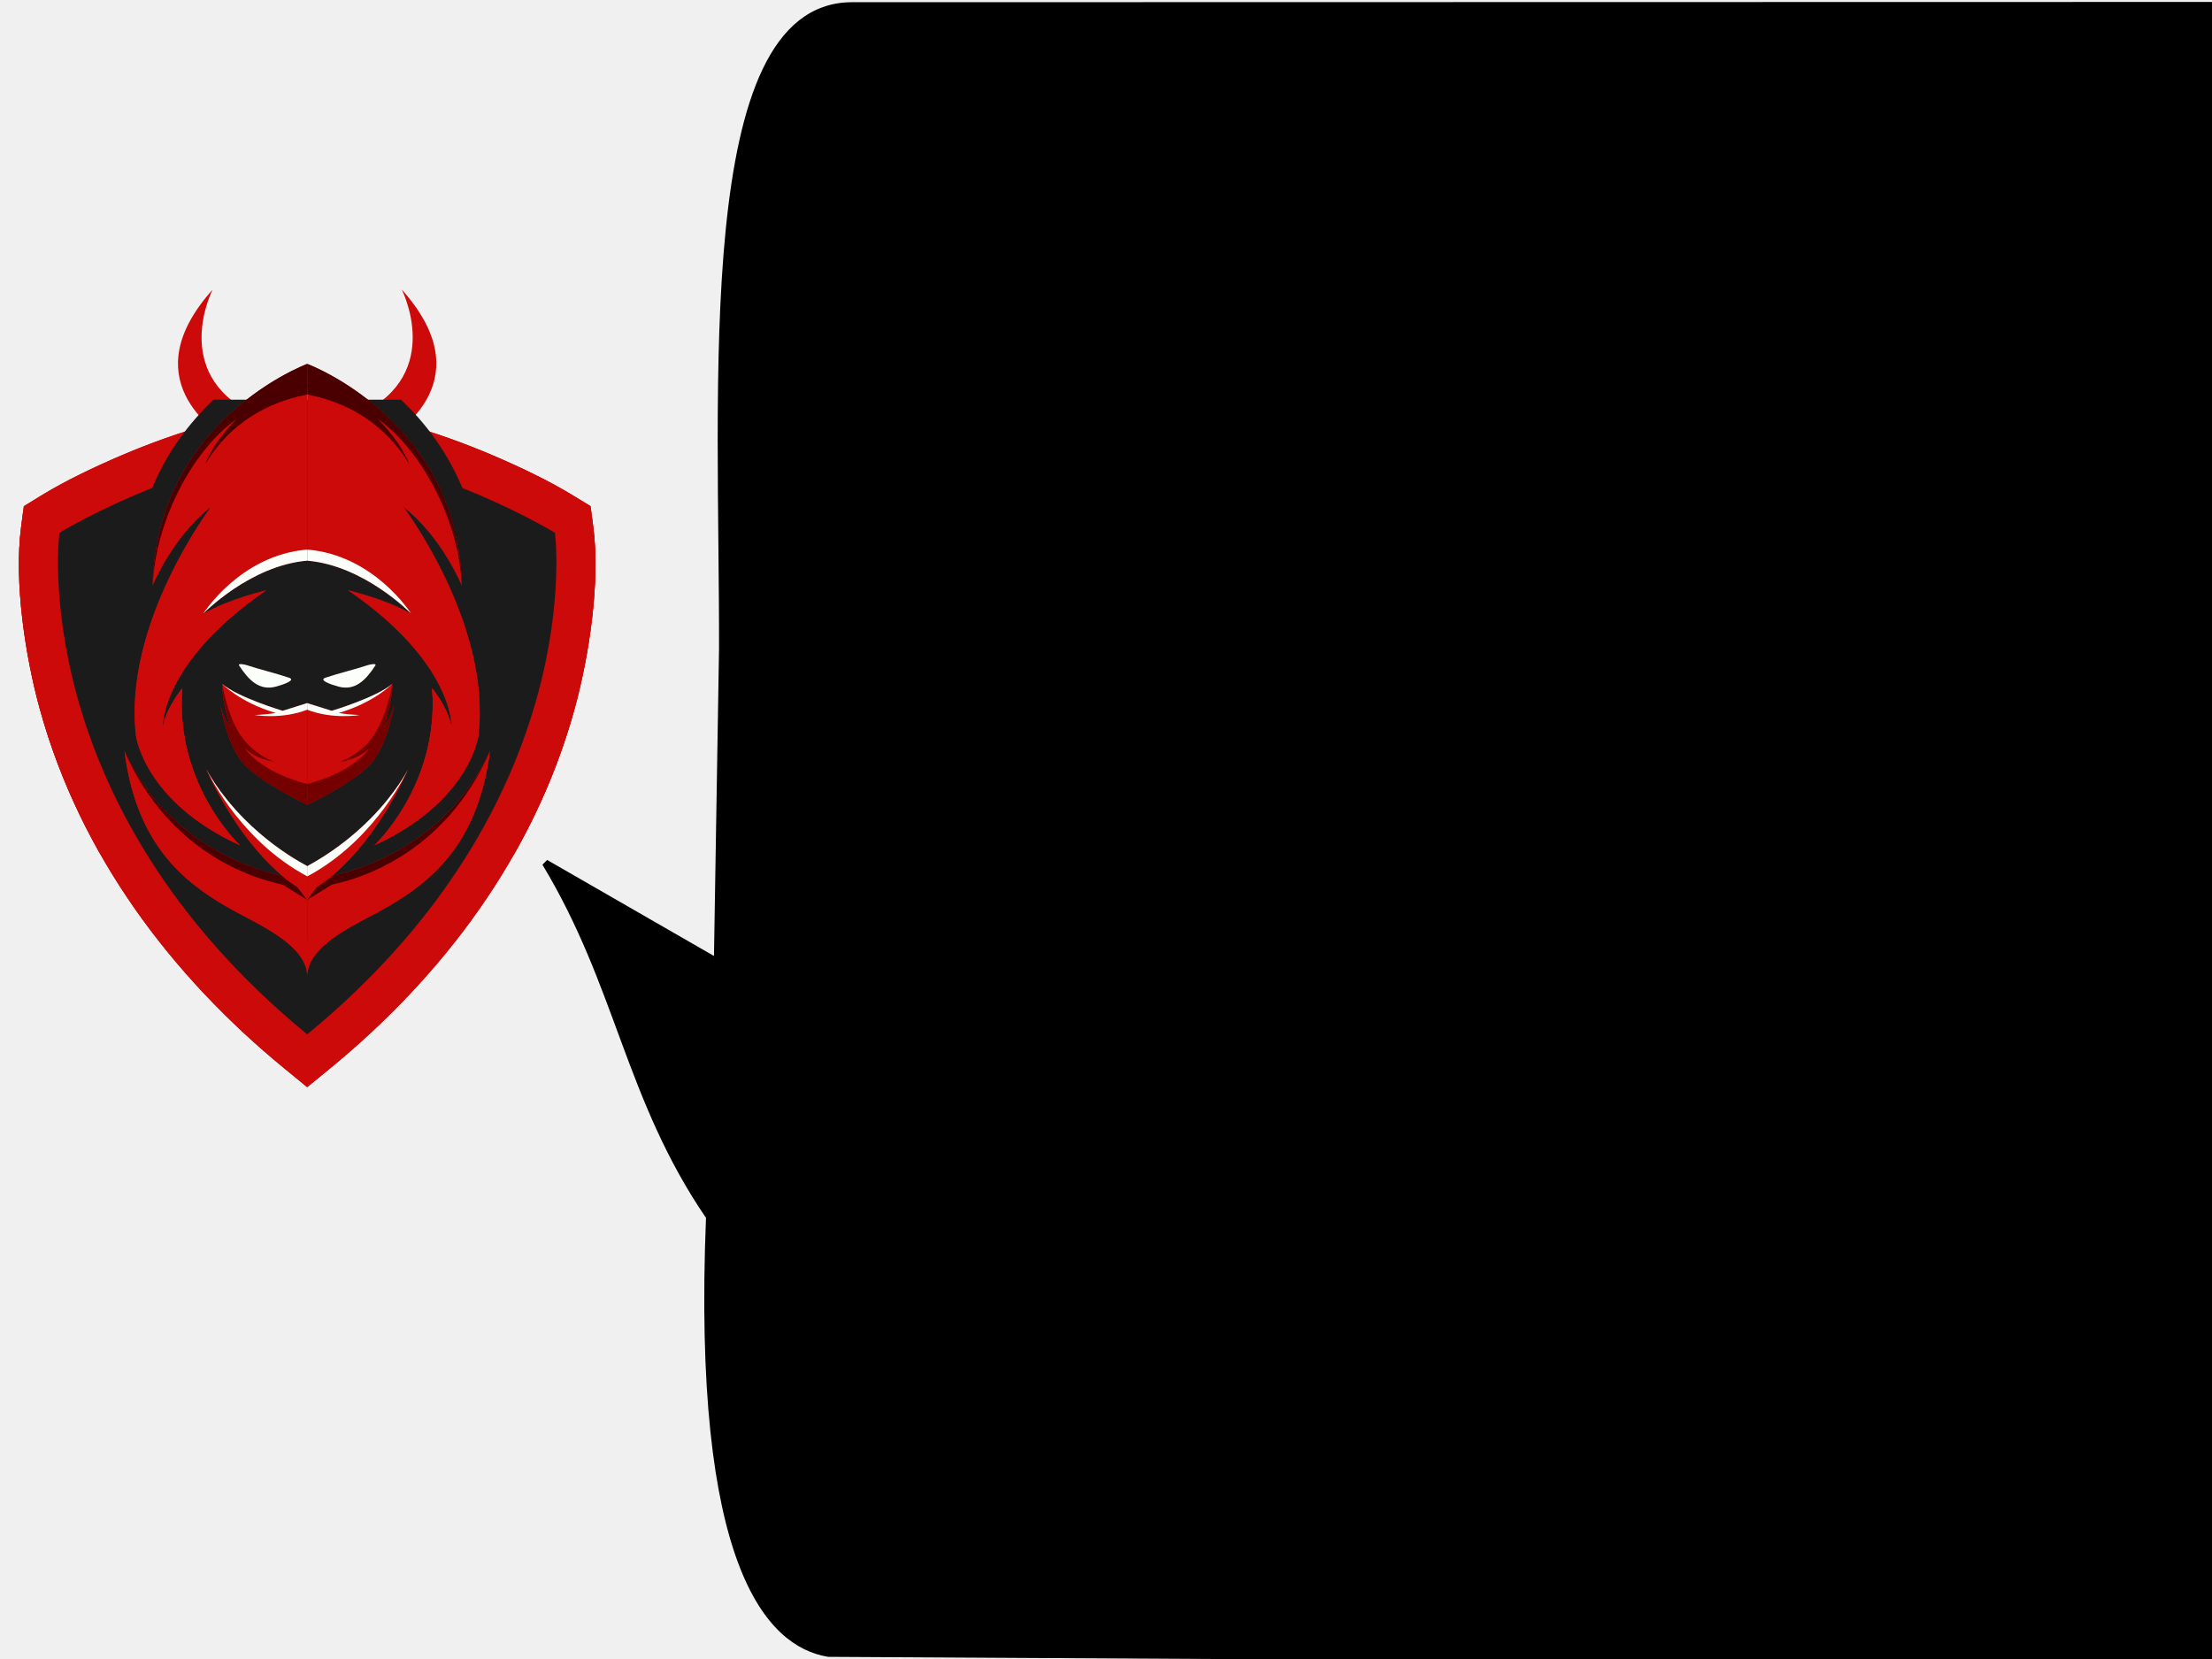
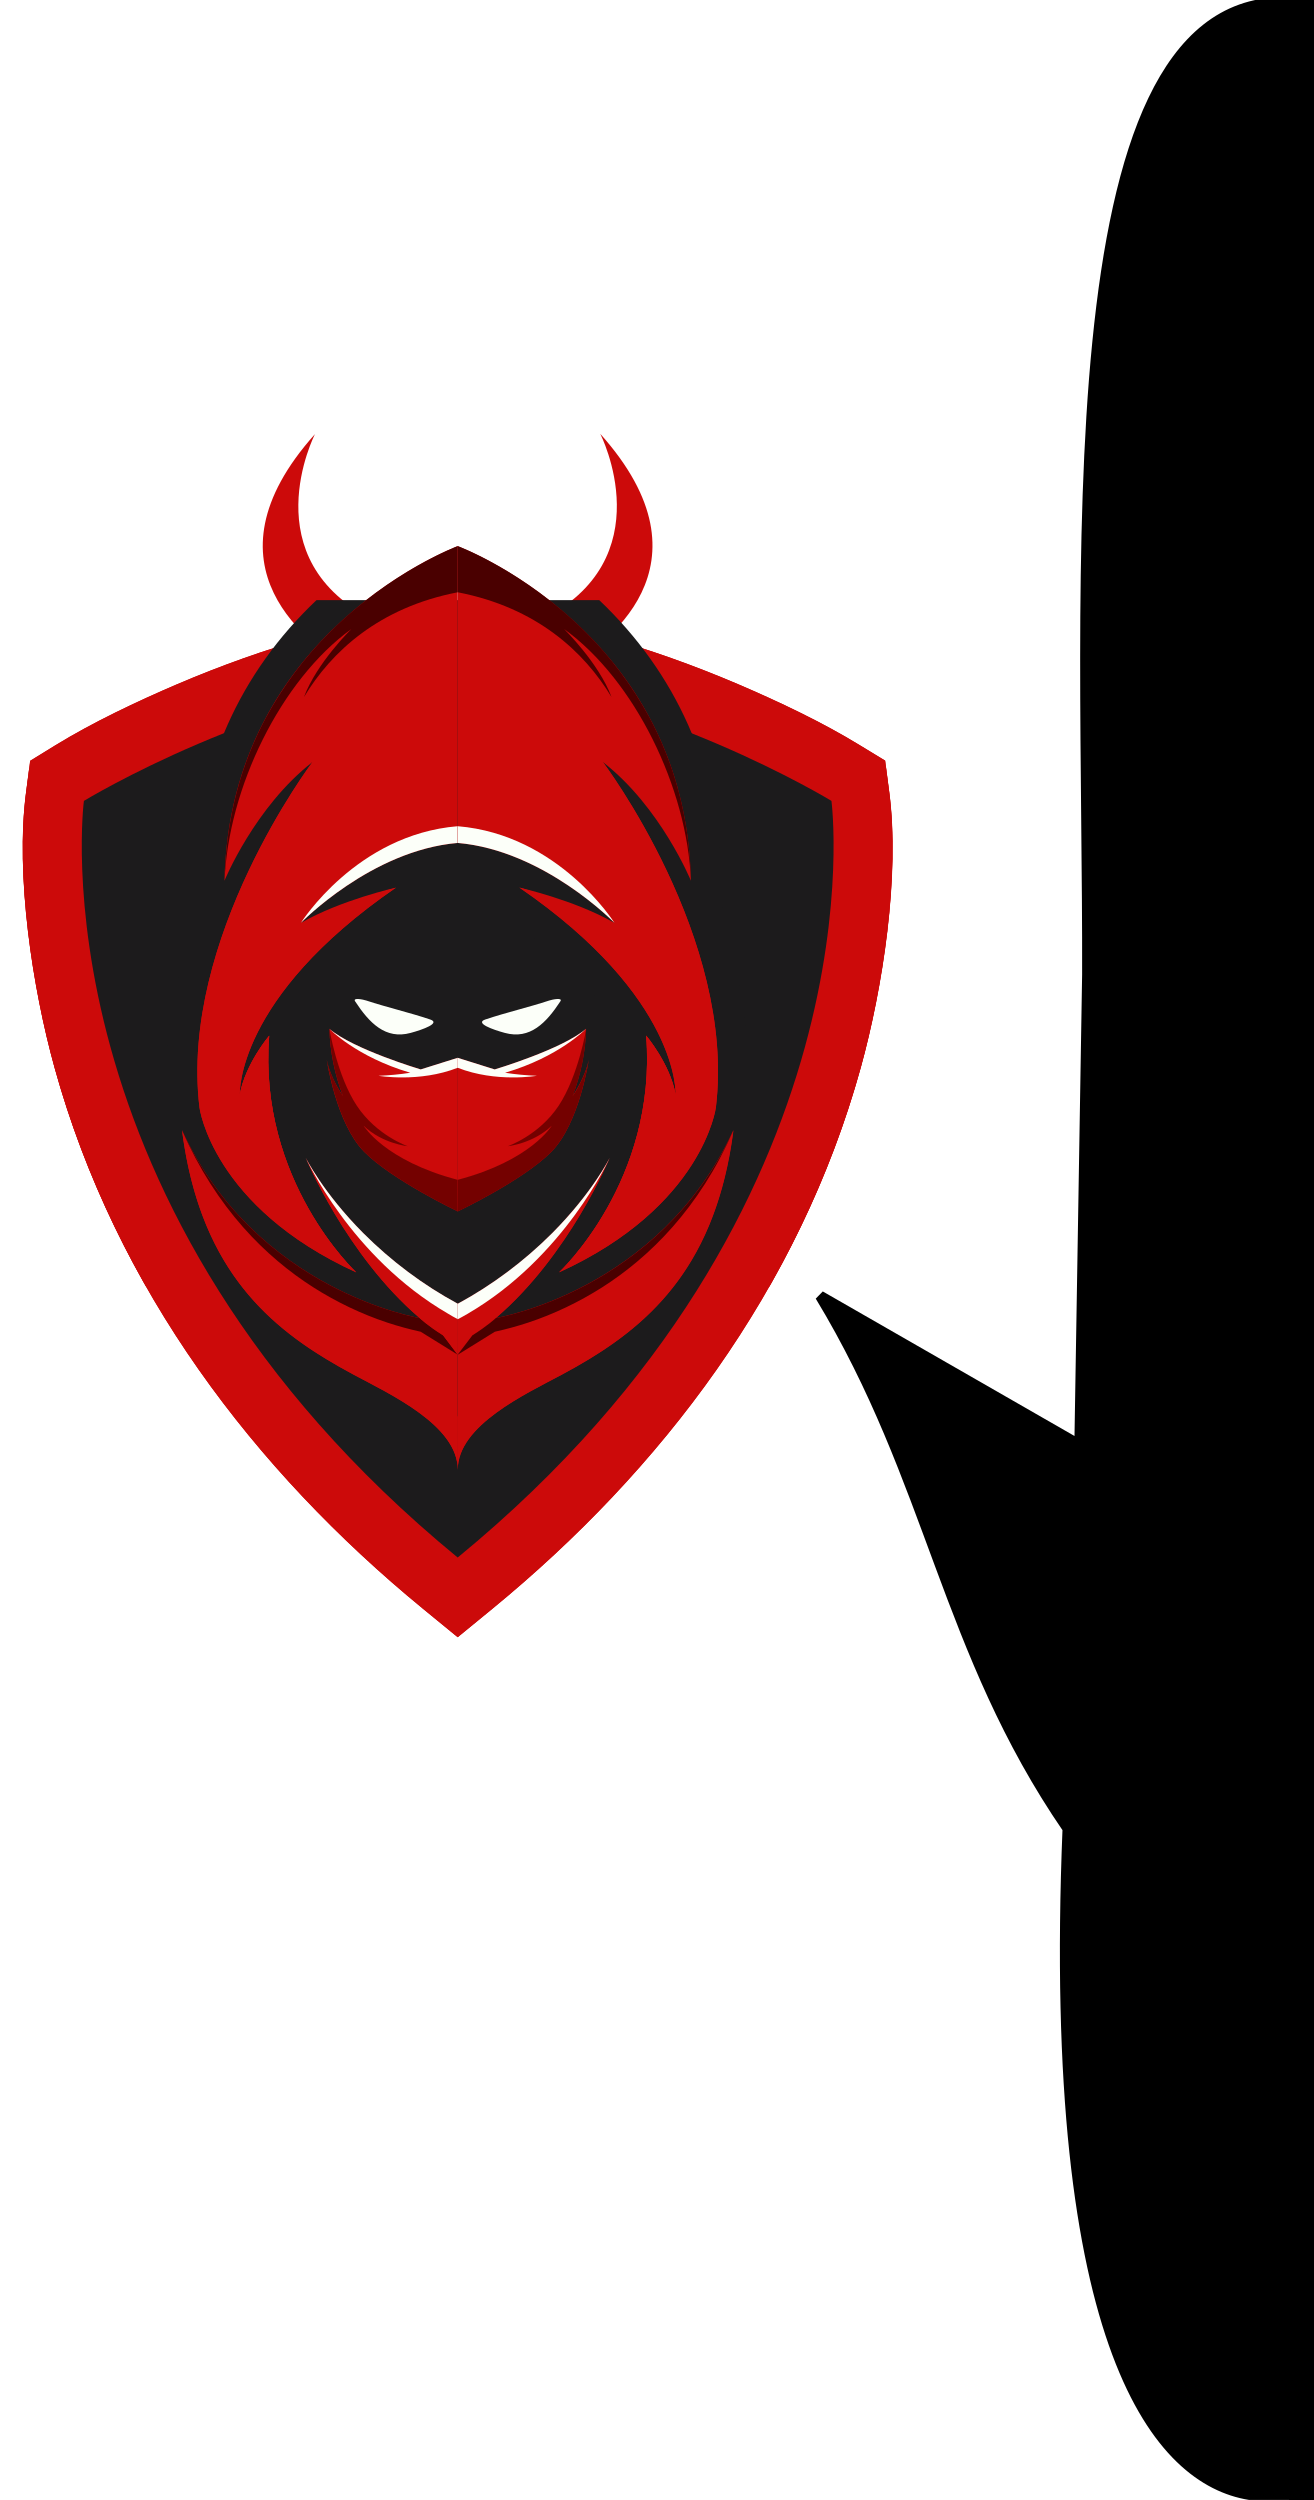
- <svg xmlns="http://www.w3.org/2000/svg" width="320" height="240" viewBox="0 0 84.667 63.5" version="1.1" id="svg1" xml:space="preserve">
+ <svg xmlns="http://www.w3.org/2000/svg" width="125.939" height="239.744" viewBox="0 0 33.321 63.432" version="1.1" id="svg1" xml:space="preserve">
  <defs id="defs1" />
-   <g id="layer1">
+   <g id="layer1" transform="translate(-0.1456878,-0.0721049)">
+     <rect style="fill:#ffffff;fill-opacity:1;stroke:none;stroke-width:1.186" id="rect38" width="33.321" height="63.432" x="0.146" y="0.072" />
    <g id="g1" transform="matrix(0.03215967,0,0,0.03510341,-2.642887,10.63418)">
      <path class="st0" d="m 365.9,184 c -34.4,-17.5 -124,-75.6 -30.7,-171.1 0,0 -50.9,90.9 47.8,135 10.1,4.4 14.8,16.2 10.4,26.3 -1.2,2.9 -3.2,5.4 -5.6,7.4 v 0 c -6.2,5.1 -14.8,6 -21.9,2.4 z" id="path1" />
      <path class="st0" d="m 507.7,181.5 v 0 c -8.5,-7.1 -9.7,-19.7 -2.6,-28.2 2,-2.4 4.5,-4.3 7.4,-5.6 98.6,-44.1 47.8,-135 47.8,-135 93.3,95.5 3.7,153.6 -30.7,171.1 -7.2,3.8 -15.8,2.8 -21.9,-2.3 z" id="path2" />
      <path class="st1" d="m 130.4,237.8 c 29.9,-16.8 64.2,-31.6 96,-44.1 69.1,-27 143.6,-47.4 217.6,-53.5 l 3.8,-0.3 3.8,0.3 c 74,6.2 148.5,26.5 217.5,53.5 31.8,12.5 66.1,27.3 96,44.1 l 19.9,11.1 3.2,22.5 C 796.9,331.7 783,413.5 765.8,470.6 717.4,631.2 608,762 475.5,861.7 l -27.7,20.8 -27.7,-20.8 C 287.6,762 178.3,631.2 129.7,470.7 112.4,413.6 98.6,331.8 107.3,271.5 l 3.2,-22.5 z" id="path3" />
      <path class="st2" d="m 152.9,278 c 0,0 -42.1,293.3 294.9,546.9 C 784.8,571.3 742.7,278 742.7,278 742.7,278 601.2,198.9 447.8,186.1 294.4,198.9 152.9,278 152.9,278" id="path4" />
      <path class="st1" d="m 130.4,237.8 c 29.9,-16.8 64.2,-31.6 96,-44.1 69.1,-27 143.6,-47.4 217.6,-53.5 l 3.8,-0.3 v 29.3 c -193.4,14.1 -319.5,96.3 -319.5,96.3 7,203.4 78.3,416.4 319.5,587.7 C 339.8,808.6 206.8,628.1 202,629.1 171.5,580 146.8,527.2 129.8,470.7 112.5,413.6 98.7,331.8 107.4,271.5 l 3.2,-22.5 z" id="path5" />
      <path class="st1" d="M 765.2,237.8 C 735.3,221 701,206.2 669.2,193.7 600.1,166.7 525.7,146.3 451.7,140.2 l -3.8,-0.3 v 29.3 c 193.4,14.1 319.5,96.3 319.5,96.3 -7,203.4 -78.3,416.4 -319.5,587.7 108,-44.6 241,-225.1 245.8,-224.1 30.5,-49.1 55.1,-101.9 72.2,-158.5 17.3,-57.1 31.1,-138.9 22.4,-199.2 l -3.2,-22.5 z" id="path6" />
      <path class="st2" d="m 447.8,655.2 64.4,-54.8 c 12,-10.2 24.9,-27.5 33,-40.7 20.5,-33.4 30.6,-70.8 27.2,-110 l -1.2,-13.3 c -23,-30.3 -56.9,-56 -87.6,-75.3 L 447.7,338.5 412,361.1 c -30.8,19.4 -64.6,45 -87.6,75.3 l -1.2,13.3 c -3.4,39.2 6.7,76.6 27.2,110 8.1,13.2 21,30.4 33,40.7 z M 656.7,367.8 c 16,43.2 24.8,89.6 18.8,135 -2.3,17.4 -13.6,38.8 -23.5,52.8 -27.8,39.6 -70.8,67.1 -114.8,85.5 l -71,29.7 35.3,30 -53.6,-22.4 -53.6,22.4 35.3,-30 -71,-29.7 c -44,-18.4 -87,-45.9 -114.8,-85.5 -9.8,-14 -21.2,-35.4 -23.5,-52.8 -6,-45.4 2.7,-91.8 18.8,-135 l 0.7,-32.8 c 1.8,-81 36.3,-149.8 96.6,-202.1 h 223.1 c 60.2,52.4 94.8,121.1 96.6,202.1 z" id="path7" />
      <path class="st1" d="m 447.8,308.4 c -68.1,5.3 -123.7,57.8 -123.7,57.8 31.8,-16.7 75,-25.5 75,-25.5 -126.7,79.8 -123.2,149.4 -123.2,149.4 4.5,-22.2 23.2,-42.4 23.2,-42.4 -9.1,105 68.7,171.1 68.7,171.1 C 254.2,571.3 244.1,499.7 244.1,499.7 228,377.5 333.3,249.9 333.3,249.9 c -45.6,32.4 -69.5,85.8 -69.5,85.8 4,-180.7 184,-241.8 184,-241.8 z" id="path8" />
      <path class="st1" d="M 447.8,761.3 V 641.5 C 361.6,598.5 327.9,536 327.9,536 c 0,0 31.8,70.4 89.9,115.8 0,0 -129,-19.2 -187.5,-135.8 14.8,105.3 74.1,146.6 135.3,176.6 28.7,14.2 82.2,36.7 82.2,68.7" id="path9" />
      <path class="st3" d="m 326.5,203 c 21.6,-32.9 59.3,-64.8 121.4,-75.8 V 93.8 c 0,0 -52,17.6 -100.7,62 -19.9,18 -37,38.9 -50.7,62 -18.6,31.9 -31.6,70.8 -32.6,117.8 2.9,-66.8 44.2,-144.8 100,-181.8 -0.1,0.1 -27.2,24.3 -37.4,49.2" id="path10" />
      <path class="st1" d="m 420.1,254.7 c -91.8,21.8 -117.6,66 -117.6,66 27.3,-63 54.2,-89 54.2,-89 -16.6,10.9 -23.4,18.1 -23.4,18.1 0,0 -105.3,127.7 -89.2,249.9 0,0 10.1,71.7 123.7,119.1 0,0 -77.7,-66.1 -68.7,-171.1 0,0 -18.7,20.2 -23.2,42.4 0,0 -3.5,-69.7 123.2,-149.4 -52.8,13 -113.5,69.9 -113.5,69.9 57.9,-132.8 134.5,-155.9 134.5,-155.9" id="path11" />
      <path class="st4" d="m 447.8,296.3 c -79.9,6 -123.7,69.9 -123.7,69.9 0,0 55.5,-52.5 123.7,-57.8 z" id="path12" />
      <path class="st1" d="m 402.5,693.8 c -33.8,-21 -78.1,-37.6 -107.9,-72 5.7,12.2 19.9,26.5 19.9,26.5 -53,-39.6 -70.9,-92.7 -84.2,-132.2 1.3,9.1 2.9,17.8 4.8,25.9 20.2,86.4 74.6,123.2 130.5,150.7 28.8,14.1 82.3,36.7 82.3,68.7 v -38.1 c -11.4,-19.7 -24.1,-29.2 -29.4,-32.6 -1.6,-1 -2.5,-1.4 -2.5,-1.4 0.6,0.6 1.1,1.2 1.6,1.8 11.9,13.5 19.2,36.7 19.2,36.7 C 430,714.6 419,704.6 405.9,696 c -1.1,-0.8 -2.2,-1.5 -3.4,-2.2" id="path13" />
      <path class="st3" d="m 436.3,664.3 c -12.2,-7 -18.5,-12.5 -18.5,-12.5 0,0 -129,-19.2 -187.5,-135.8 27.1,56.8 66.5,91.9 103.6,113.6 18.4,10.7 38,19.3 58.4,25.5 8.6,2.6 17.4,4.8 26.3,6.6 v 0 l 29.4,16.7 z" id="path14" />
      <path class="st1" d="M 440.3,648.8 C 363.3,607.9 327.9,536 327.9,536 c 0,0 31.8,70.4 89.9,115.8 0,0 6.3,5.5 18.5,12.5 l 11.5,14.1 v -25.8 c -2.5,-1.2 -5.1,-2.5 -7.5,-3.8" id="path15" />
      <path class="st1" d="m 447.8,308.4 c 68.1,5.3 123.7,57.8 123.7,57.8 -31.8,-16.7 -75,-25.5 -75,-25.5 126.7,79.8 123.2,149.4 123.2,149.4 -4.5,-22.2 -23.2,-42.4 -23.2,-42.4 9.1,105 -68.7,171.1 -68.7,171.1 113.6,-47.5 123.7,-119.1 123.7,-119.1 16.2,-122.2 -89.2,-249.8 -89.2,-249.8 45.6,32.4 69.5,85.8 69.5,85.8 -4,-180.7 -184,-241.8 -184,-241.8 z" id="path16" />
      <path class="st1" d="M 447.8,761.3 V 641.5 C 534,598.5 567.7,536 567.7,536 c 0,0 -31.8,70.4 -89.9,115.8 0,0 129,-19.2 187.5,-135.8 -14.8,105.2 -74.1,146.5 -135.3,176.6 -28.7,14.1 -82.2,36.7 -82.2,68.7" id="path17" />
      <path class="st1" d="m 475.5,254.7 c 91.8,21.8 117.6,66 117.6,66 -27.3,-63 -54.2,-89 -54.2,-89 16.6,10.9 23.4,18.1 23.4,18.1 0,0 105.4,127.7 89.2,249.8 0,0 -10.1,71.7 -123.7,119.1 0,0 77.7,-66.1 68.7,-171.1 0,0 18.7,20.2 23.2,42.4 0,0 3.5,-69.7 -123.2,-149.4 52.8,13 113.5,69.9 113.5,69.9 C 552.2,277.8 475.5,254.7 475.5,254.7" id="path18" />
      <path class="st4" d="m 447.8,296.3 c 79.9,6 123.7,69.9 123.7,69.9 0,0 -55.5,-52.5 -123.7,-57.8 z" id="path19" />
      <path class="st1" d="M 455.4,648.8 C 532.4,607.9 567.8,536 567.8,536 c 0,0 -31.8,70.4 -89.9,115.8 0,0 -6.3,5.5 -18.5,12.5 l -11.5,14.1 v -25.8 c 2.5,-1.2 5,-2.5 7.5,-3.8" id="path20" />
      <path class="st3" d="m 459.4,664.3 c 12.2,-7 18.5,-12.5 18.5,-12.5 0,0 129,-19.2 187.5,-135.8 -27.1,56.8 -66.5,91.9 -103.6,113.6 -18.4,10.7 -38,19.3 -58.4,25.5 -8.6,2.6 -17.4,4.8 -26.3,6.6 v 0 l -29.4,16.7 z" id="path21" />
      <path class="st4" d="M 447.8,652.6 V 641.4 C 420.7,628 395.6,610.8 373.2,590.3 341.4,561 327.9,535.9 327.9,535.9 c 0,0 35.3,71.9 112.4,112.8 2.5,1.4 5,2.7 7.5,3.9" id="path22" />
      <path class="st4" d="M 522.4,590.4 C 500.1,610.8 475,628 447.8,641.5 v 11.2 c 2.5,-1.2 5.1,-2.5 7.5,-3.8 77,-40.9 112.4,-112.8 112.4,-112.8 0,0 -13.5,25 -45.3,54.3" id="path23" />
      <path class="st4" d="m 375.7,422.3 c 16.2,4.9 34.2,8.7 50.4,13.7 8.5,2.6 -5.7,7.3 -15.4,9.7 -19.9,5 -32.7,-7.3 -43.8,-22.8 -2.2,-3 6.5,-1.3 8.8,-0.6" id="path24" />
      <path class="st1" d="m 344.5,465.2 c 0,0 7.3,45.8 29.5,66.4 22.2,20.6 73.9,43.1 73.9,43.1 v -111 l -29.2,8.4 c 0,0 -53.4,-14.6 -72.1,-29.4 0.5,16.7 4.2,33.2 10.7,48.6 -5.6,-7.4 -11.2,-17.9 -12.8,-26.1" id="path25" />
      <path class="st5" d="M 447.8,551.9 C 390,538 373.6,512.8 373.6,512.8 c 14.8,13 34.8,14.8 34.8,14.8 0,0 -24.6,-7.7 -40.2,-29.3 -15.6,-21.6 -21.6,-55.5 -21.6,-55.5 0.5,16.7 4.2,33.2 10.7,48.6 -5.5,-7.4 -11,-18 -12.7,-26.1 0,0 7.3,45.8 29.5,66.4 22.2,20.6 73.9,43.1 73.9,43.1 z" id="path26" />
      <path class="st4" d="m 520,422.3 c -16.2,4.9 -34.2,8.7 -50.4,13.7 -8.5,2.6 5.7,7.3 15.4,9.7 19.9,5 32.7,-7.3 43.8,-22.8 2.2,-3 -6.5,-1.3 -8.8,-0.6" id="path27" />
      <path class="st1" d="m 551.2,465.2 c 0,0 -7.3,45.8 -29.5,66.4 -22.2,20.6 -73.9,43.1 -73.9,43.1 v -111 l 29.2,8.4 c 0,0 53.4,-14.6 72.1,-29.4 -0.5,16.7 -4.2,33.2 -10.7,48.6 5.5,-7.4 11.1,-17.9 12.8,-26.1" id="path28" />
      <path class="st5" d="M 447.8,551.9 C 505.6,538 522,512.8 522,512.8 c -14.8,13 -34.7,14.8 -34.7,14.8 0,0 24.6,-7.7 40.2,-29.3 15.6,-21.6 21.7,-55.5 21.7,-55.5 -0.5,16.7 -4.2,33.2 -10.7,48.6 5.5,-7.4 11,-18 12.7,-26.1 0,0 -7.3,45.8 -29.5,66.4 -22.2,20.6 -73.9,43.1 -73.9,43.1 z" id="path29" />
      <path class="st4" d="m 447.8,463.7 -29.2,8.4 c 0,0 -53.4,-14.6 -72.1,-29.4 0,0 21.2,20.3 63.9,31.8 -8.3,1.2 -16.7,1.9 -25.1,2.2 0,0 32.2,5.1 62.5,-5.8 z" id="path30" />
      <path class="st4" d="m 447.8,463.7 29.2,8.4 c 0,0 53.4,-14.6 72.1,-29.4 0,0 -21.2,20.3 -63.9,31.8 8.3,1.2 16.7,1.9 25.1,2.2 0,0 -32.2,5.1 -62.5,-5.8 z" id="path31" />
      <path class="st1" d="m 527.8,618.8 c 0,0 87.3,-56.7 91.9,-128.7 -4.5,-22.2 -23.2,-42.4 -23.2,-42.4 9.1,105 -68.7,171.1 -68.7,171.1" id="path32" />
      <path class="st1" d="m 367.8,618.8 c 0,0 -87.3,-56.7 -91.9,-128.7 4.5,-22.2 23.2,-42.4 23.2,-42.4 -9,105 68.7,171.1 68.7,171.1" id="path33" />
      <path class="st1" d="M 447.8,853.2 C 61.2,595.2 110.5,249 110.5,249 l -3.2,22.5 c -8.7,60.3 5.2,142.1 22.4,199.2 48.5,160.5 157.9,291.3 290.4,391 l 27.7,20.8 z" id="path34" />
      <path class="st1" d="M 447.8,853.2 C 834.4,595.2 785,249 785,249 l 3.2,22.5 C 796.9,331.8 783,413.6 765.8,470.7 717.4,631.2 608,762 475.5,861.7 l -27.7,20.8 z" id="path35" />
      <path class="st1" d="m 493.1,693.8 c 33.8,-21 78.1,-37.6 107.9,-72 -5.7,12.2 -19.8,26.5 -19.8,26.5 53,-39.6 70.8,-92.7 84.2,-132.2 -1.3,9.1 -2.9,17.8 -4.8,25.9 -20.2,86.4 -74.6,123.2 -130.5,150.7 -28.8,14.1 -82.2,36.7 -82.2,68.7 v -38.1 c 11.4,-19.7 24.1,-29.2 29.4,-32.6 1.6,-1 2.5,-1.4 2.5,-1.4 -0.5,0.6 -1.1,1.2 -1.6,1.8 -11.9,13.5 -19.2,36.7 -19.2,36.7 6.8,-13.2 17.8,-23.2 30.9,-31.8 0.9,-0.8 2.1,-1.5 3.2,-2.2" id="path36" />
      <path class="st3" d="M 569.2,203 C 547.6,170.1 509.9,138.2 447.8,127.2 V 93.8 c 0,0 52,17.6 100.7,62 19.9,18 37,38.9 50.7,62 18.6,31.9 31.6,70.8 32.6,117.8 -2.9,-66.8 -44.2,-144.8 -100,-181.8 0,0.1 27.2,24.3 37.4,49.2" id="path37" />
    </g>
-     <path style="fill:#000000;stroke:#000000;stroke-width:0.265px;stroke-linecap:butt;stroke-linejoin:miter;stroke-opacity:1;fill-opacity:1" d="M 31.71,63.285 C 29.452,62.913 26.613,59.915 27.157,46.576 24.041,42.03 23.728,37.75 20.876,33.03 l 6.581,3.788 0.197,-11.959 c 0.026,-9.999 -0.986,-24.573 4.918,-24.642 l 51.984,-0.01 0.044,63.376 z" id="path38" />
+     <path style="fill:#000000;fill-opacity:1;stroke:#000000;stroke-width:0.264px;stroke-linecap:butt;stroke-linejoin:miter;stroke-opacity:1" d="m 31.845,63.37 c -2.258,-0.372 -5.152,-3.591 -4.608,-16.9 -3.116,-4.536 -3.429,-8.807 -6.281,-13.516 l 6.581,3.779 0.197,-11.932 C 27.76,14.825 26.756,0.202 32.66,0.133 l 0.763,-1.3302e-4 -0.009,63.239 z" id="path38" />
  </g>
  <style type="text/css" id="style1">
	.st0{fill:#CC0A0A;}
	.st1{fill-rule:evenodd;clip-rule:evenodd;fill:#CC0A0A;}
	.st2{fill-rule:evenodd;clip-rule:evenodd;fill:#1C1B1C;}
	.st3{fill-rule:evenodd;clip-rule:evenodd;fill:#4A0000;}
	.st4{fill-rule:evenodd;clip-rule:evenodd;fill:#FCFFF9;}
	.st5{fill-rule:evenodd;clip-rule:evenodd;fill:#740100;}
</style>
</svg>
